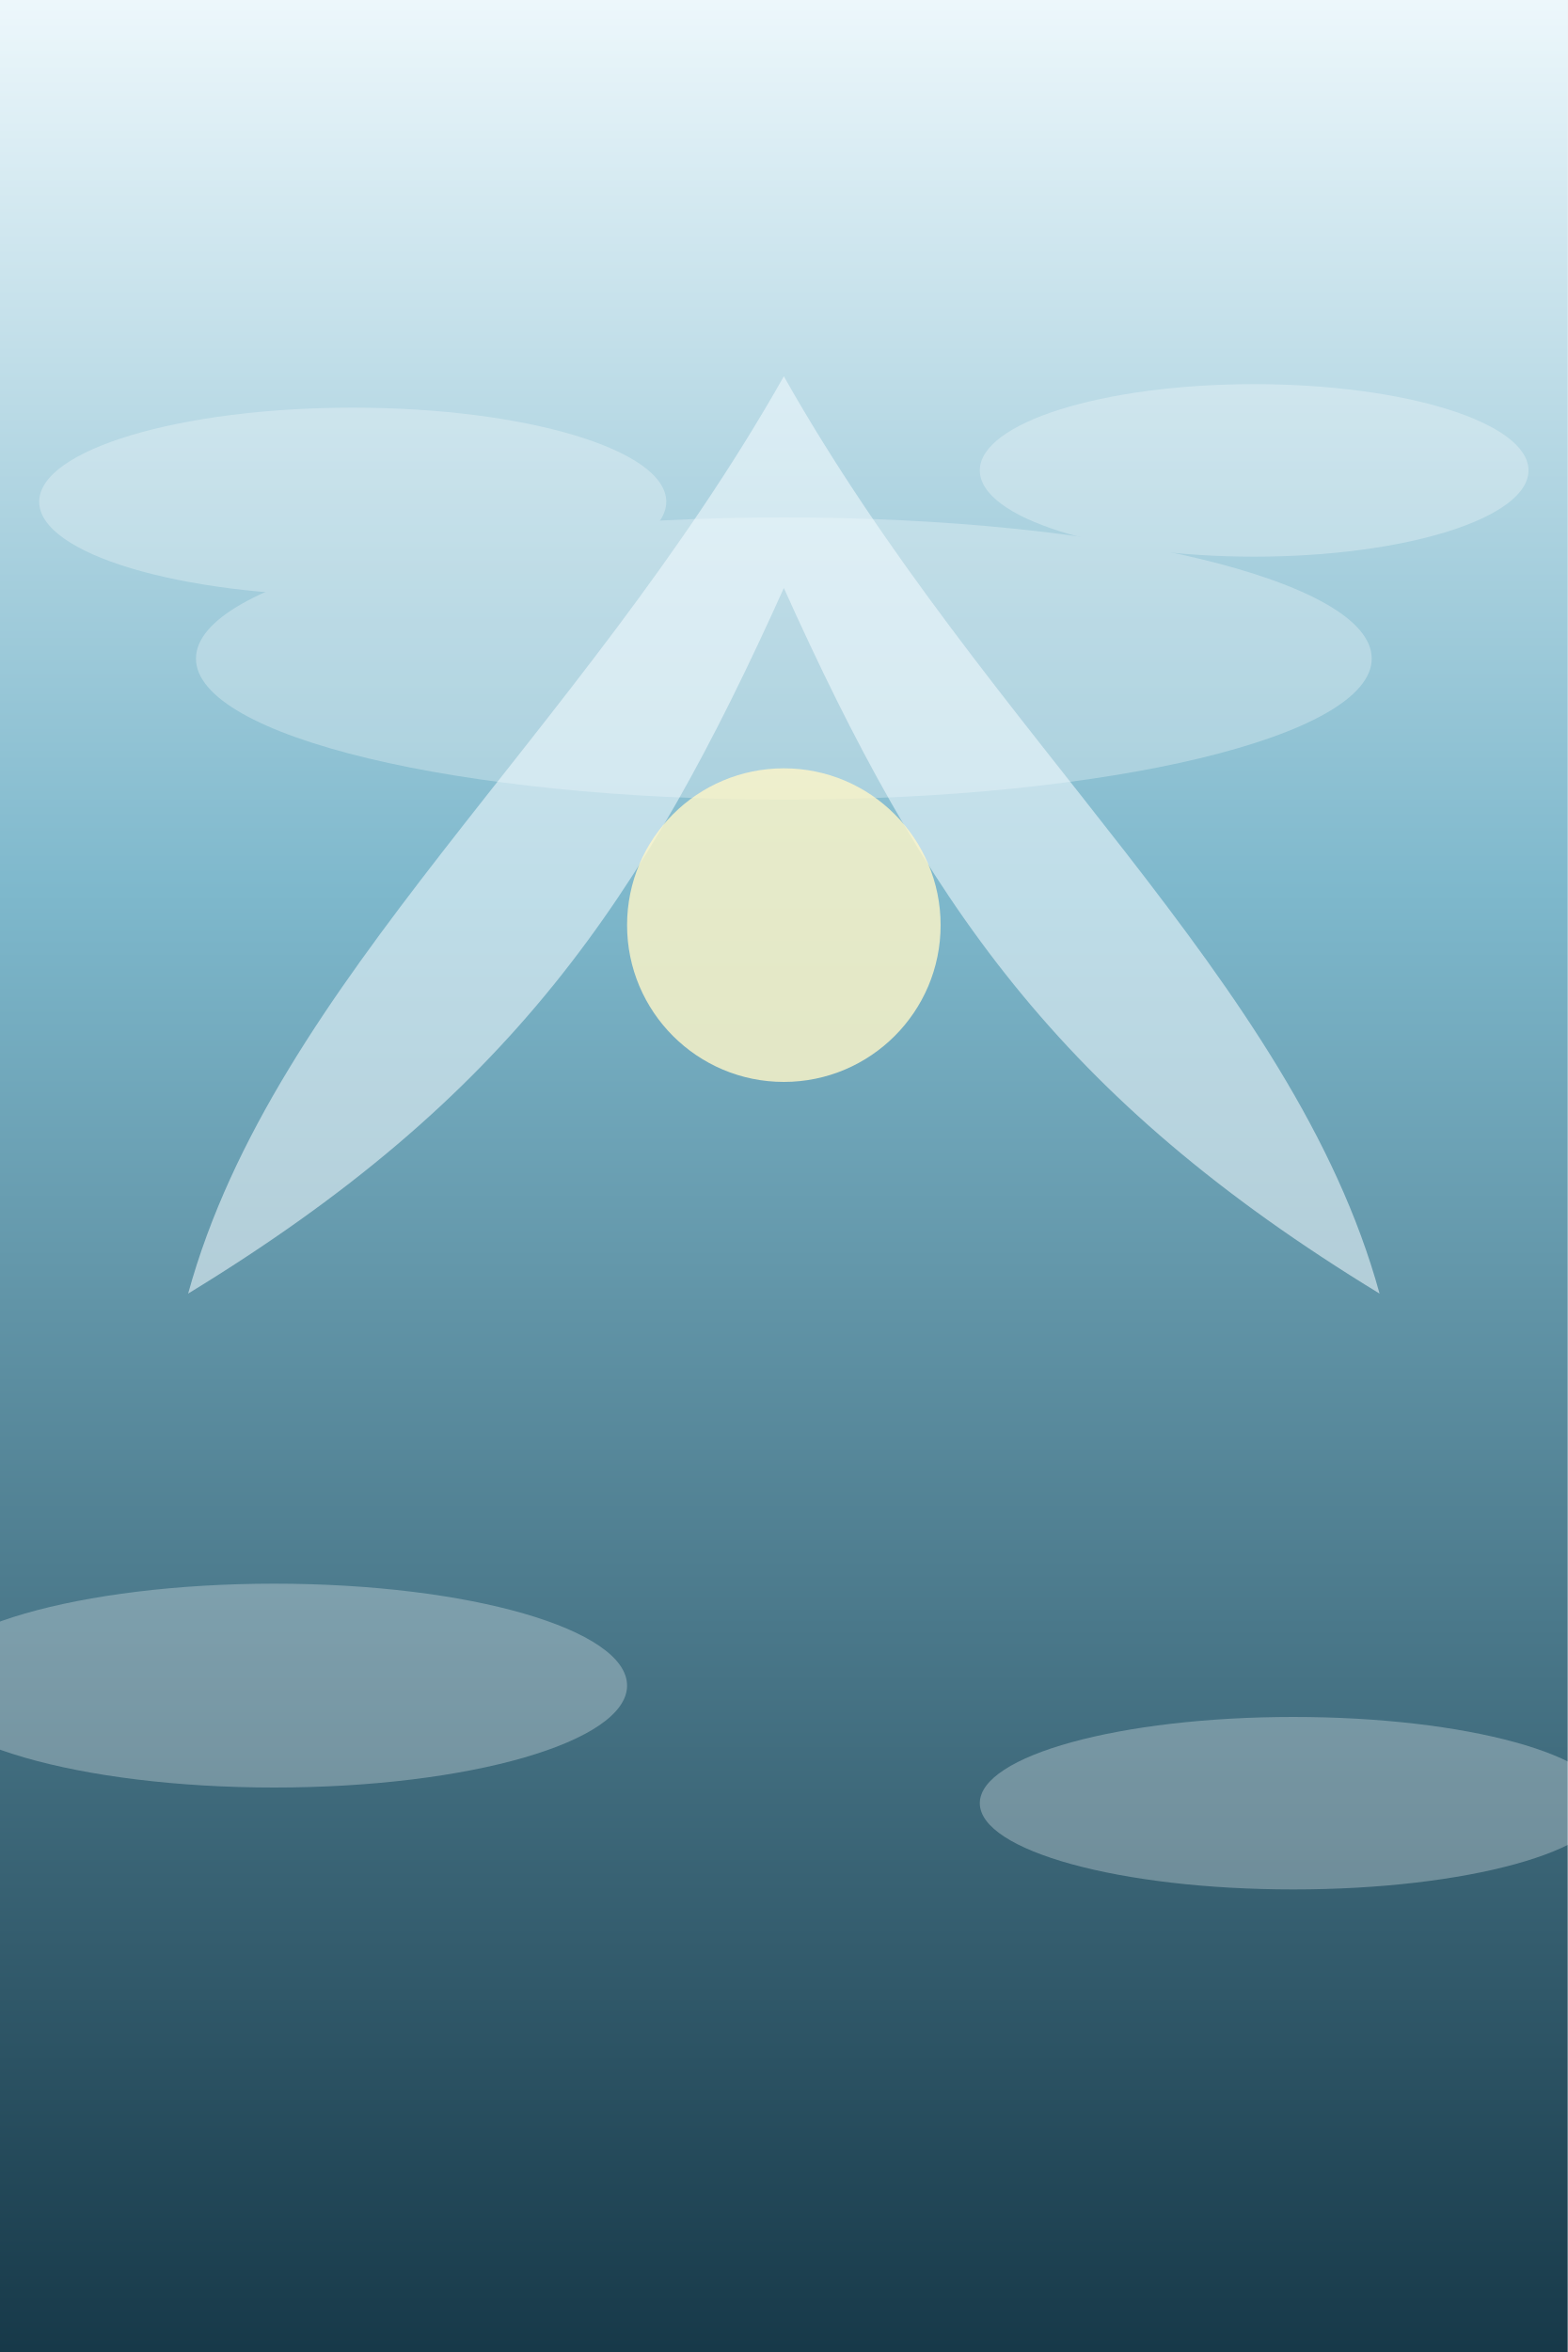
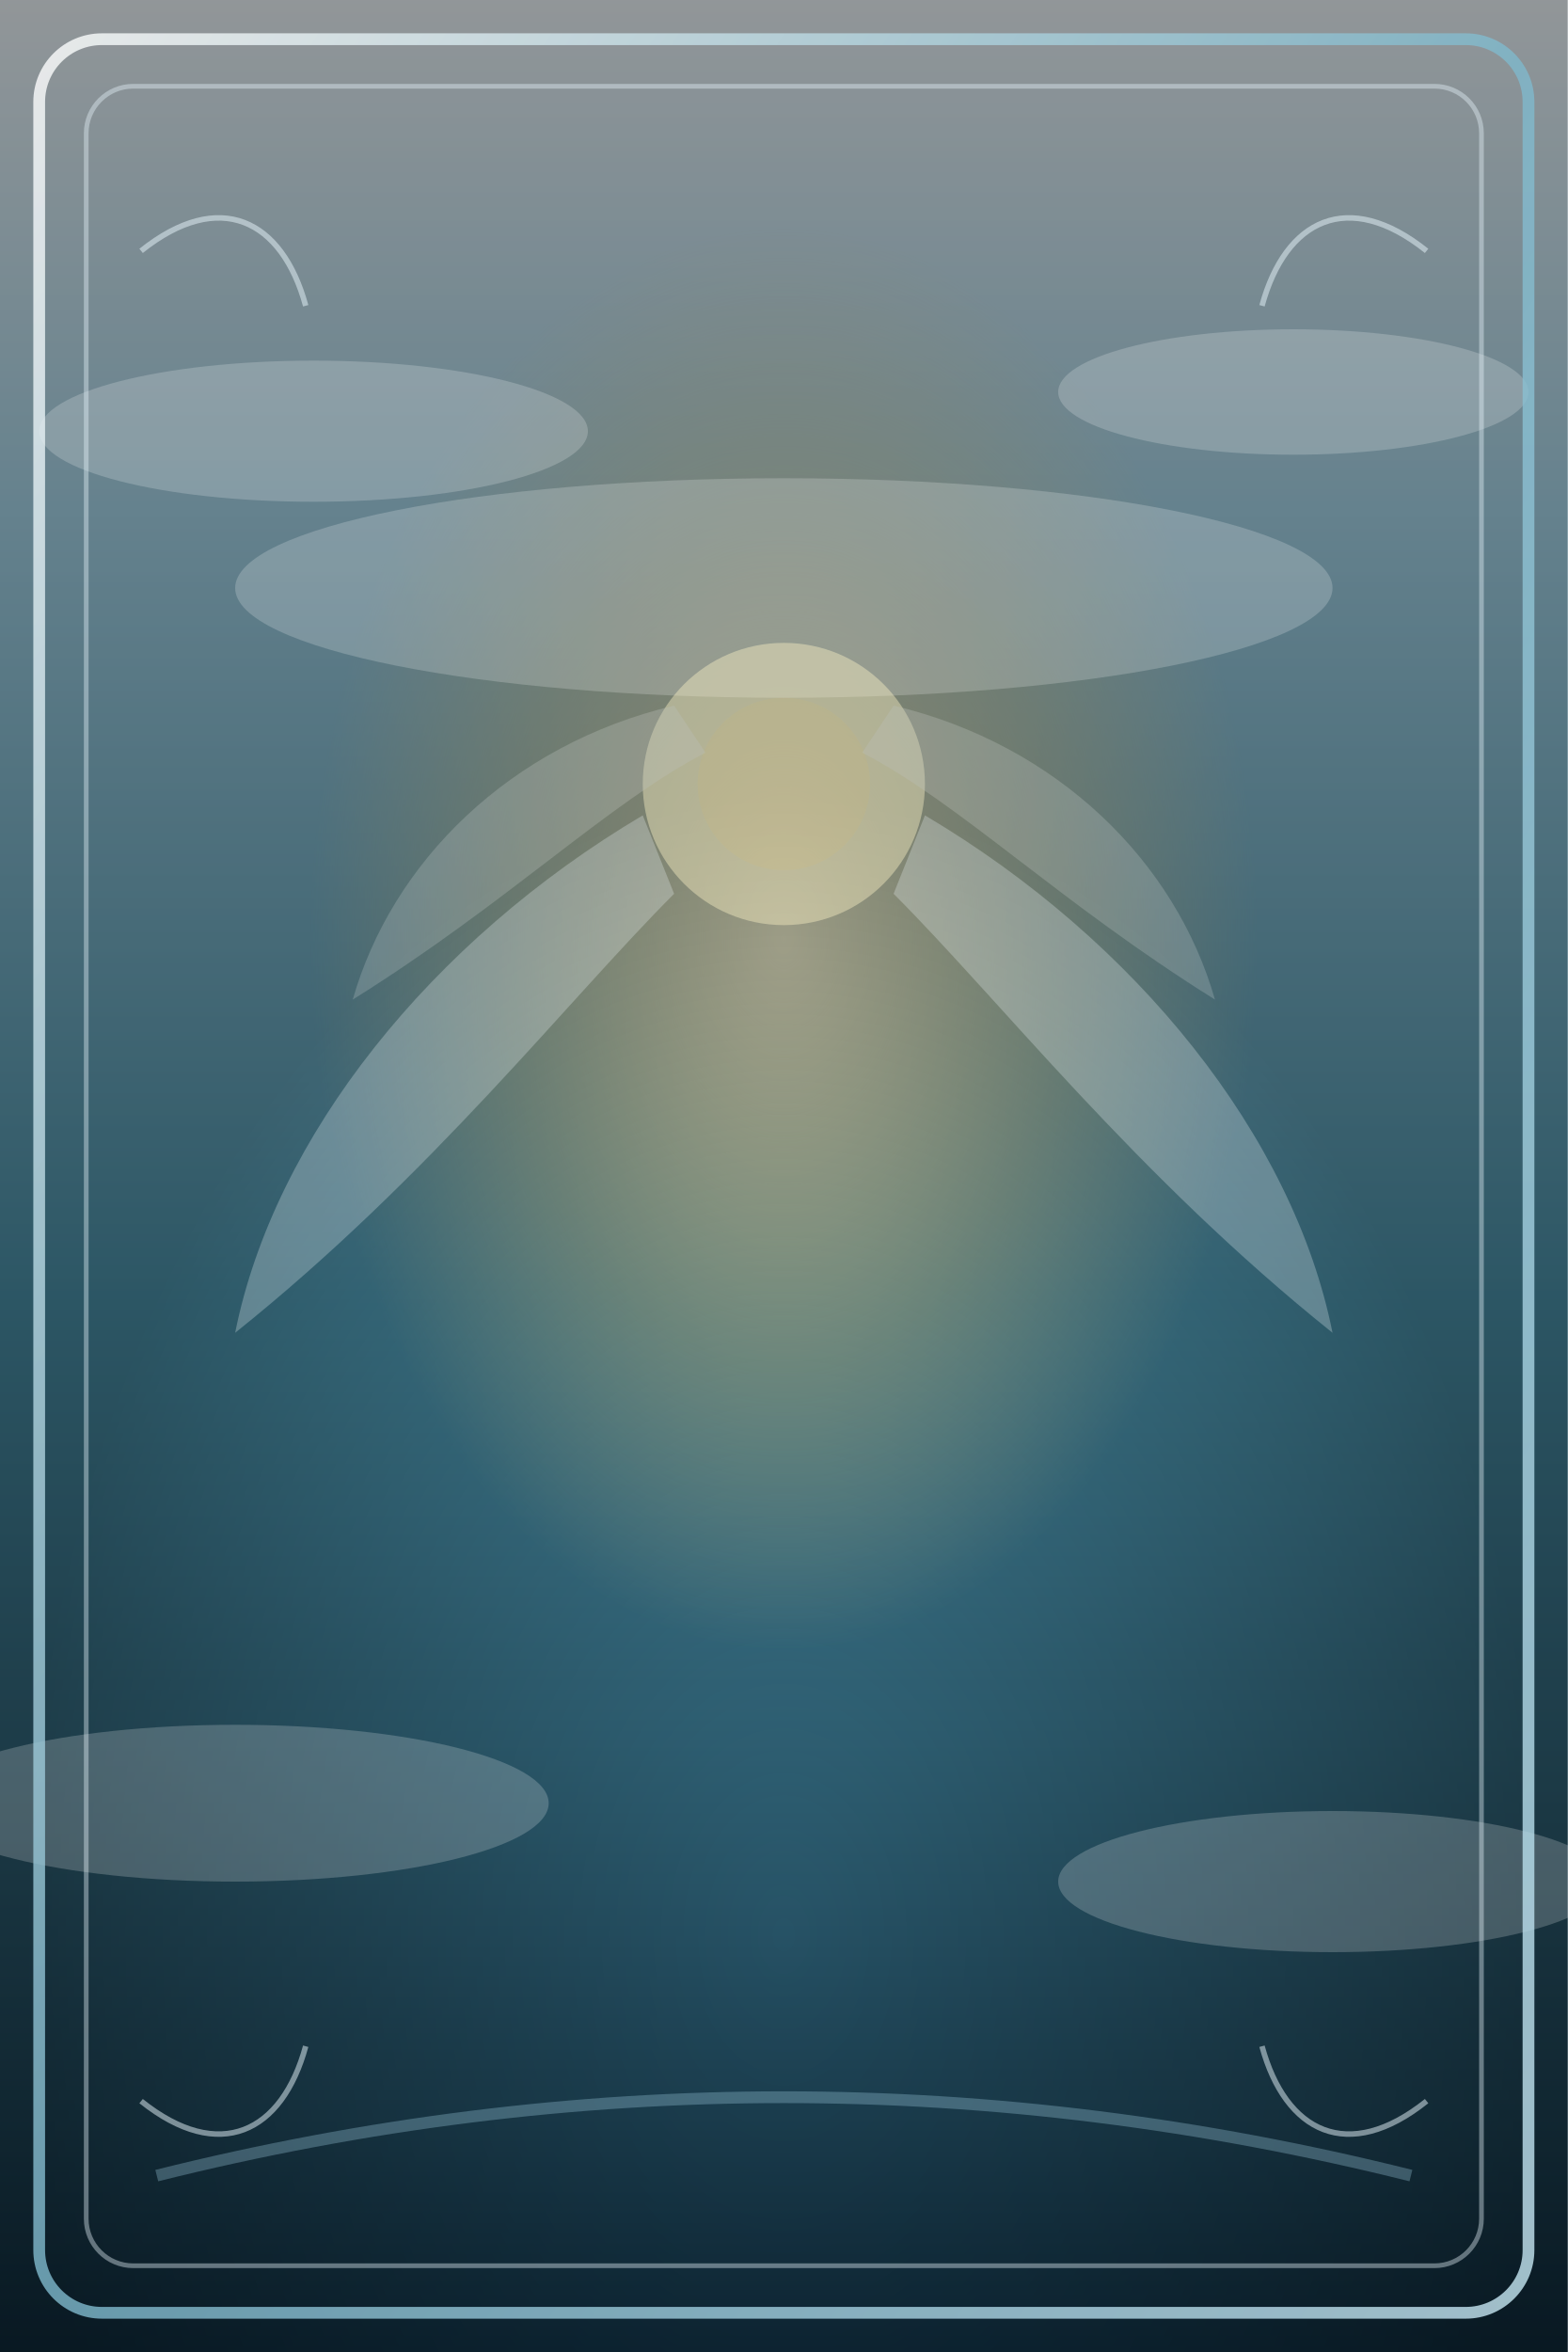
- <svg xmlns="http://www.w3.org/2000/svg" viewBox="0 0 400 600">
+ <svg xmlns="http://www.w3.org/2000/svg" viewBox="0 0 400 600" fill="none">
  <defs>
-     <linearGradient id="tensho-g" x1="0" y1="0" x2="0" y2="1">
-       <stop offset="0%" stop-color="#eef8fc" />
-       <stop offset="38%" stop-color="#7eb8cc" />
-       <stop offset="100%" stop-color="#163848" />
+     <linearGradient id="sg" x1="0" y1="0" x2="0" y2="1">
+       <stop offset="0%" stop-color="#f4fbff" />
+       <stop offset="22%" stop-color="#a8d8ec" />
+       <stop offset="55%" stop-color="#4a90a8" />
+       <stop offset="100%" stop-color="#0e2838" />
    </linearGradient>
+     <linearGradient id="sf" x1="0" y1="0" x2="1" y2="1">
+       <stop offset="0%" stop-color="#fff" />
+       <stop offset="50%" stop-color="#7eb8cc" />
+       <stop offset="100%" stop-color="#c8e8f4" />
+     </linearGradient>
+     <radialGradient id="ssun" cx="50%" cy="40%" r="30%">
+       <stop offset="0%" stop-color="#fff8d0" stop-opacity=".9" />
+       <stop offset="60%" stop-color="#ffe090" stop-opacity=".35" />
+       <stop offset="100%" stop-color="#ffe090" stop-opacity="0" />
+     </radialGradient>
+     <radialGradient id="sv" cx="50%" cy="82%" r="48%">
+       <stop offset="0%" stop-color="#000" stop-opacity="0" />
+       <stop offset="100%" stop-color="#000" stop-opacity=".4" />
+     </radialGradient>
  </defs>
-   <rect width="400" height="600" fill="url(#tensho-g)" />
-   <g fill="#fff" opacity="0.28">
-     <ellipse cx="200" cy="168" rx="150" ry="36" />
-     <ellipse cx="90" cy="128" rx="80" ry="24" />
-     <ellipse cx="320" cy="120" rx="70" ry="22" />
-     <ellipse cx="70" cy="430" rx="90" ry="26" />
-     <ellipse cx="330" cy="460" rx="80" ry="22" />
+   <rect width="400" height="600" fill="url(#sg)" />
+   <rect width="400" height="600" fill="url(#ssun)" />
+   <rect width="400" height="600" fill="url(#sv)" />
+   <g fill="#fff" opacity=".2">
+     <ellipse cx="200" cy="150" rx="140" ry="28" />
+     <ellipse cx="80" cy="110" rx="70" ry="18" />
+     <ellipse cx="330" cy="100" rx="60" ry="16" />
+     <ellipse cx="60" cy="460" rx="80" ry="20" />
+     <ellipse cx="340" cy="480" rx="70" ry="18" />
  </g>
-   <path d="M200 96 C148 188 70 250 48 330 C130 280 164 230 200 150 C236 230 270 280 352 330 C330 250 252 188 200 96 Z" fill="#f4fbff" opacity="0.55" />
-   <circle cx="200" cy="236" r="40" fill="#fff6c8" opacity="0.8" />
+   <rect x="10" y="10" width="380" height="580" rx="16" stroke="url(#sf)" stroke-width="3" opacity=".8" />
+   <rect x="22" y="22" width="356" height="556" rx="12" stroke="#e8f6fc" stroke-width="1.2" opacity=".4" />
+   <g stroke="#e8f6fc" stroke-width="1.4" opacity=".5">
+     <path d="M36 64 C56 48 72 56 78 78 M364 64 C344 48 328 56 322 78" />
+     <path d="M36 536 C56 552 72 544 78 522 M364 536 C344 552 328 544 322 522" />
+   </g>
+   <g opacity=".48" transform="translate(200 200)">
+     <circle r="36" fill="#fff6c8" opacity=".85" />
+     <circle r="22" fill="#ffe8a0" opacity=".5" />
+     <path d="M-36 8 C-90 40 -130 90 -140 140 C-90 100 -55 55 -28 28 Z" fill="#f4fbff" opacity=".55" />
+     <path d="M36 8 C90 40 130 90 140 140 C90 100 55 55 28 28 Z" fill="#f4fbff" opacity=".55" />
+     <path d="M-28-20 C-70-10 -100 20 -110 55 C-70 30 -45 5 -20-8 Z" fill="#fff" opacity=".35" />
+     <path d="M28-20 C70-10 100 20 110 55 C70 30 45 5 20-8 Z" fill="#fff" opacity=".35" />
+   </g>
+   <path d="M40 555 Q200 515 360 555" stroke="#a8d8ec" stroke-width="3" opacity=".3" />
</svg>
